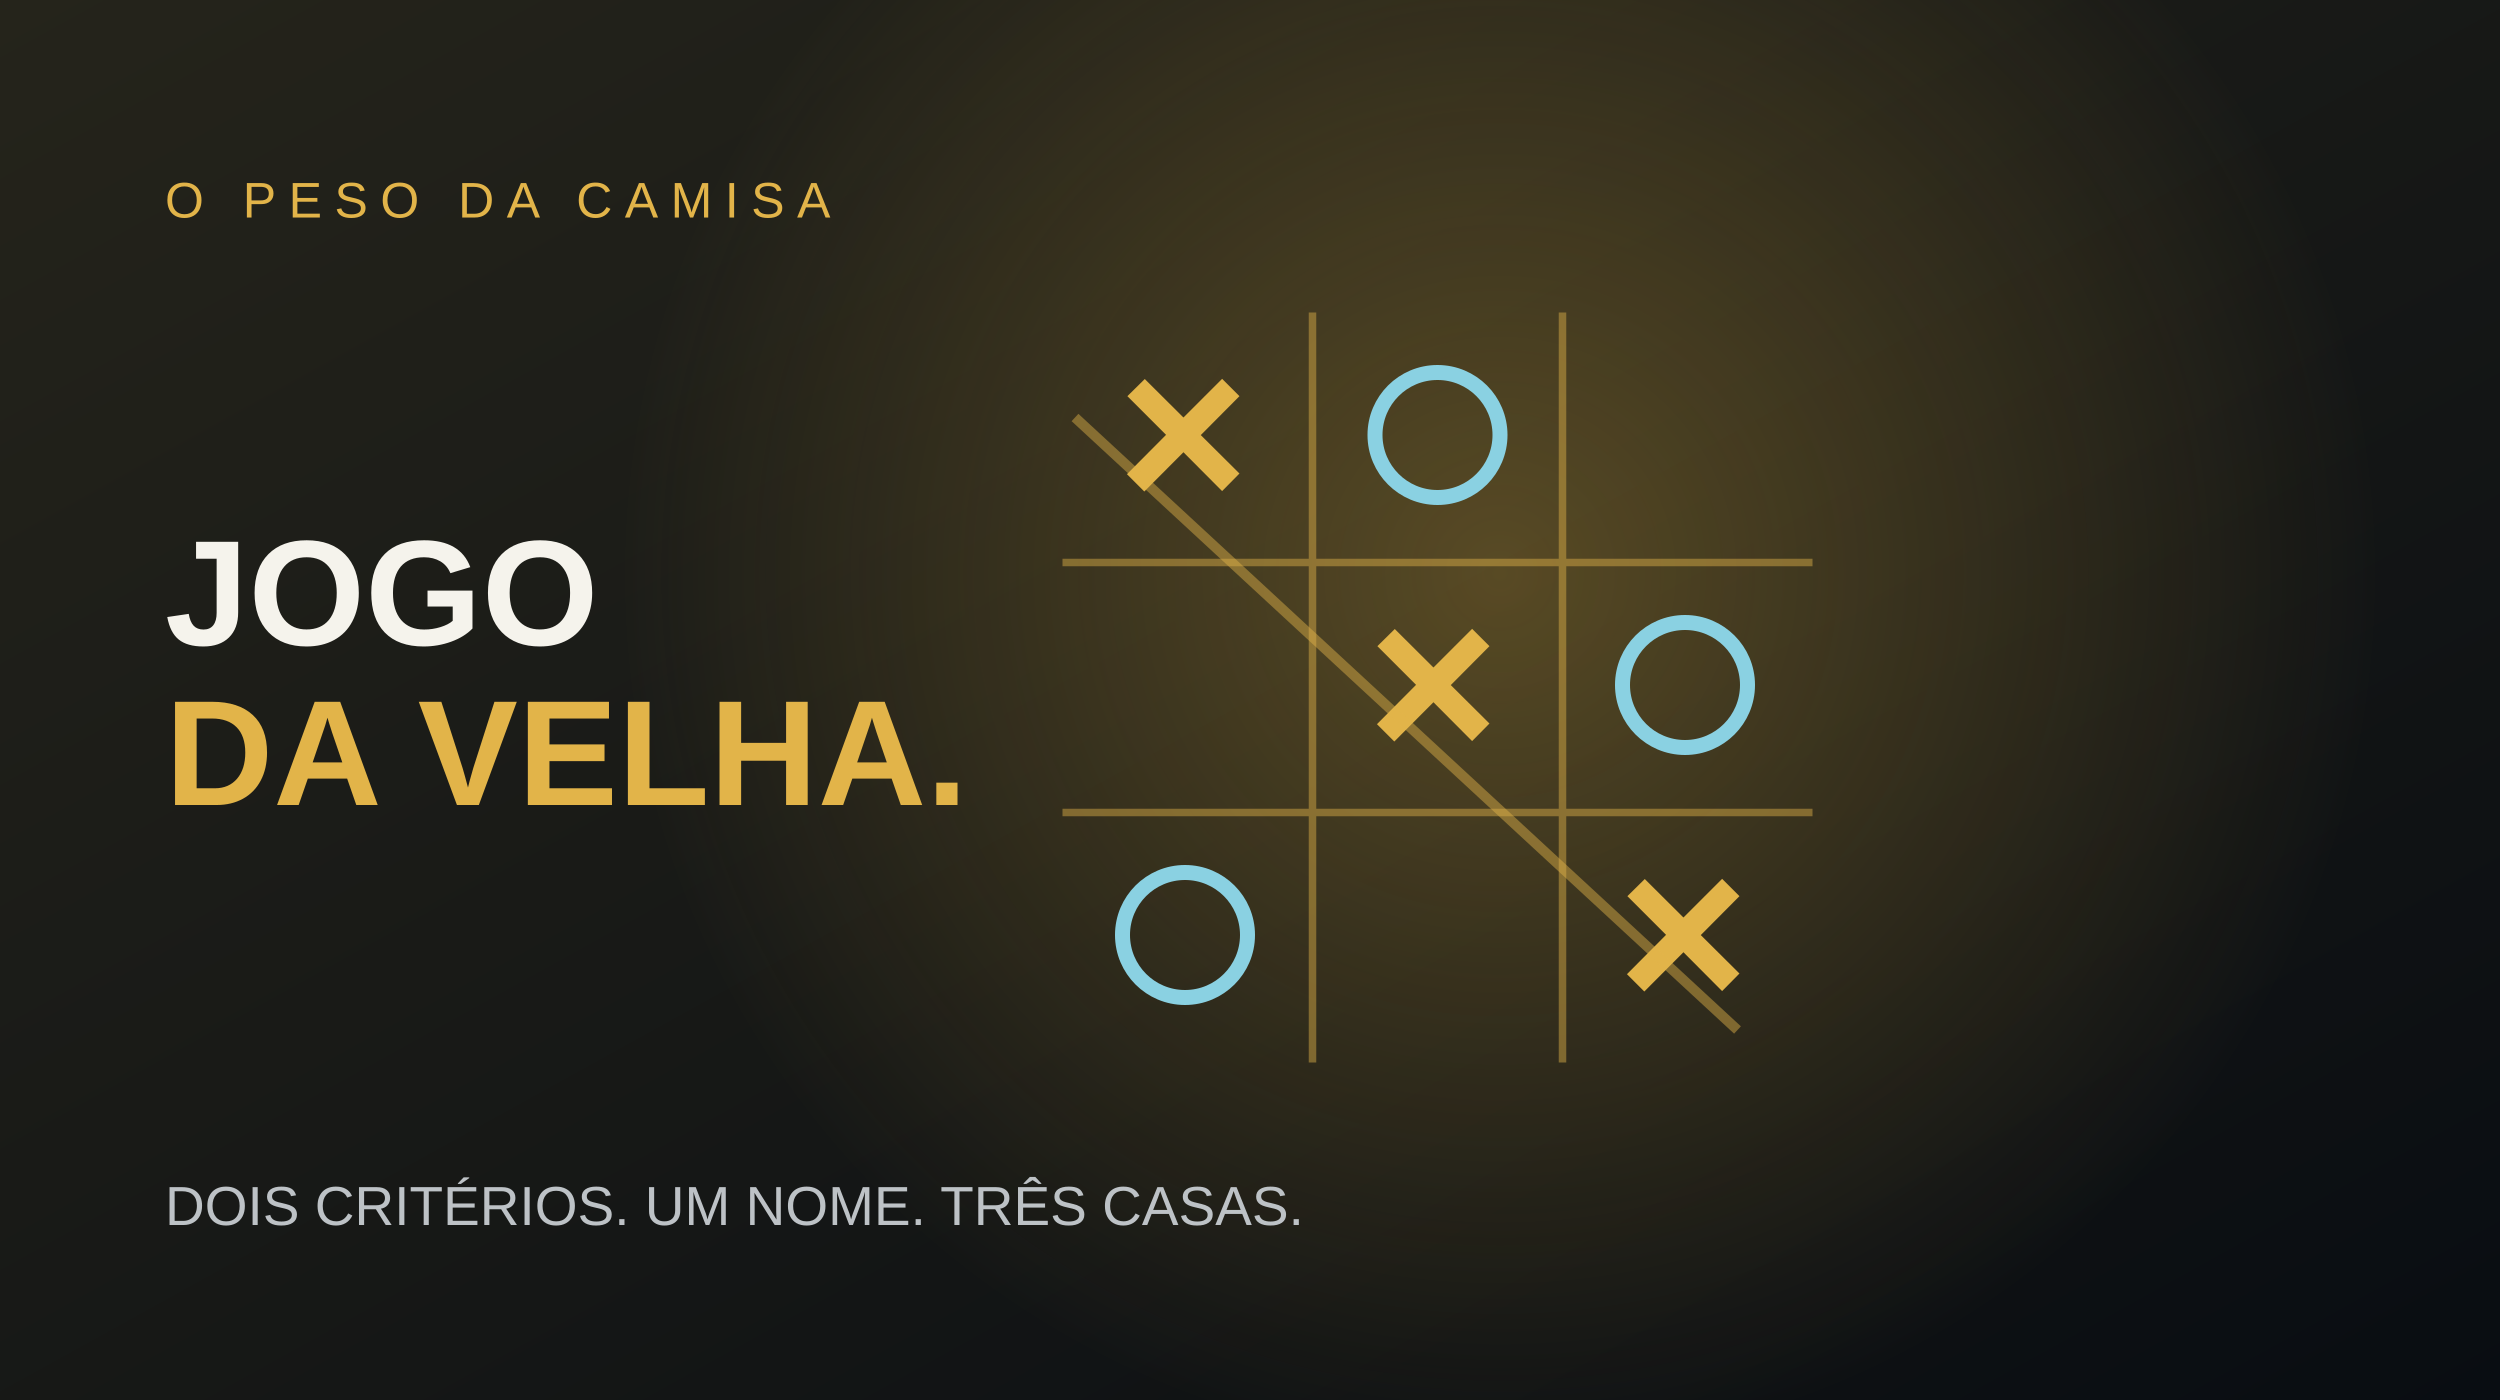
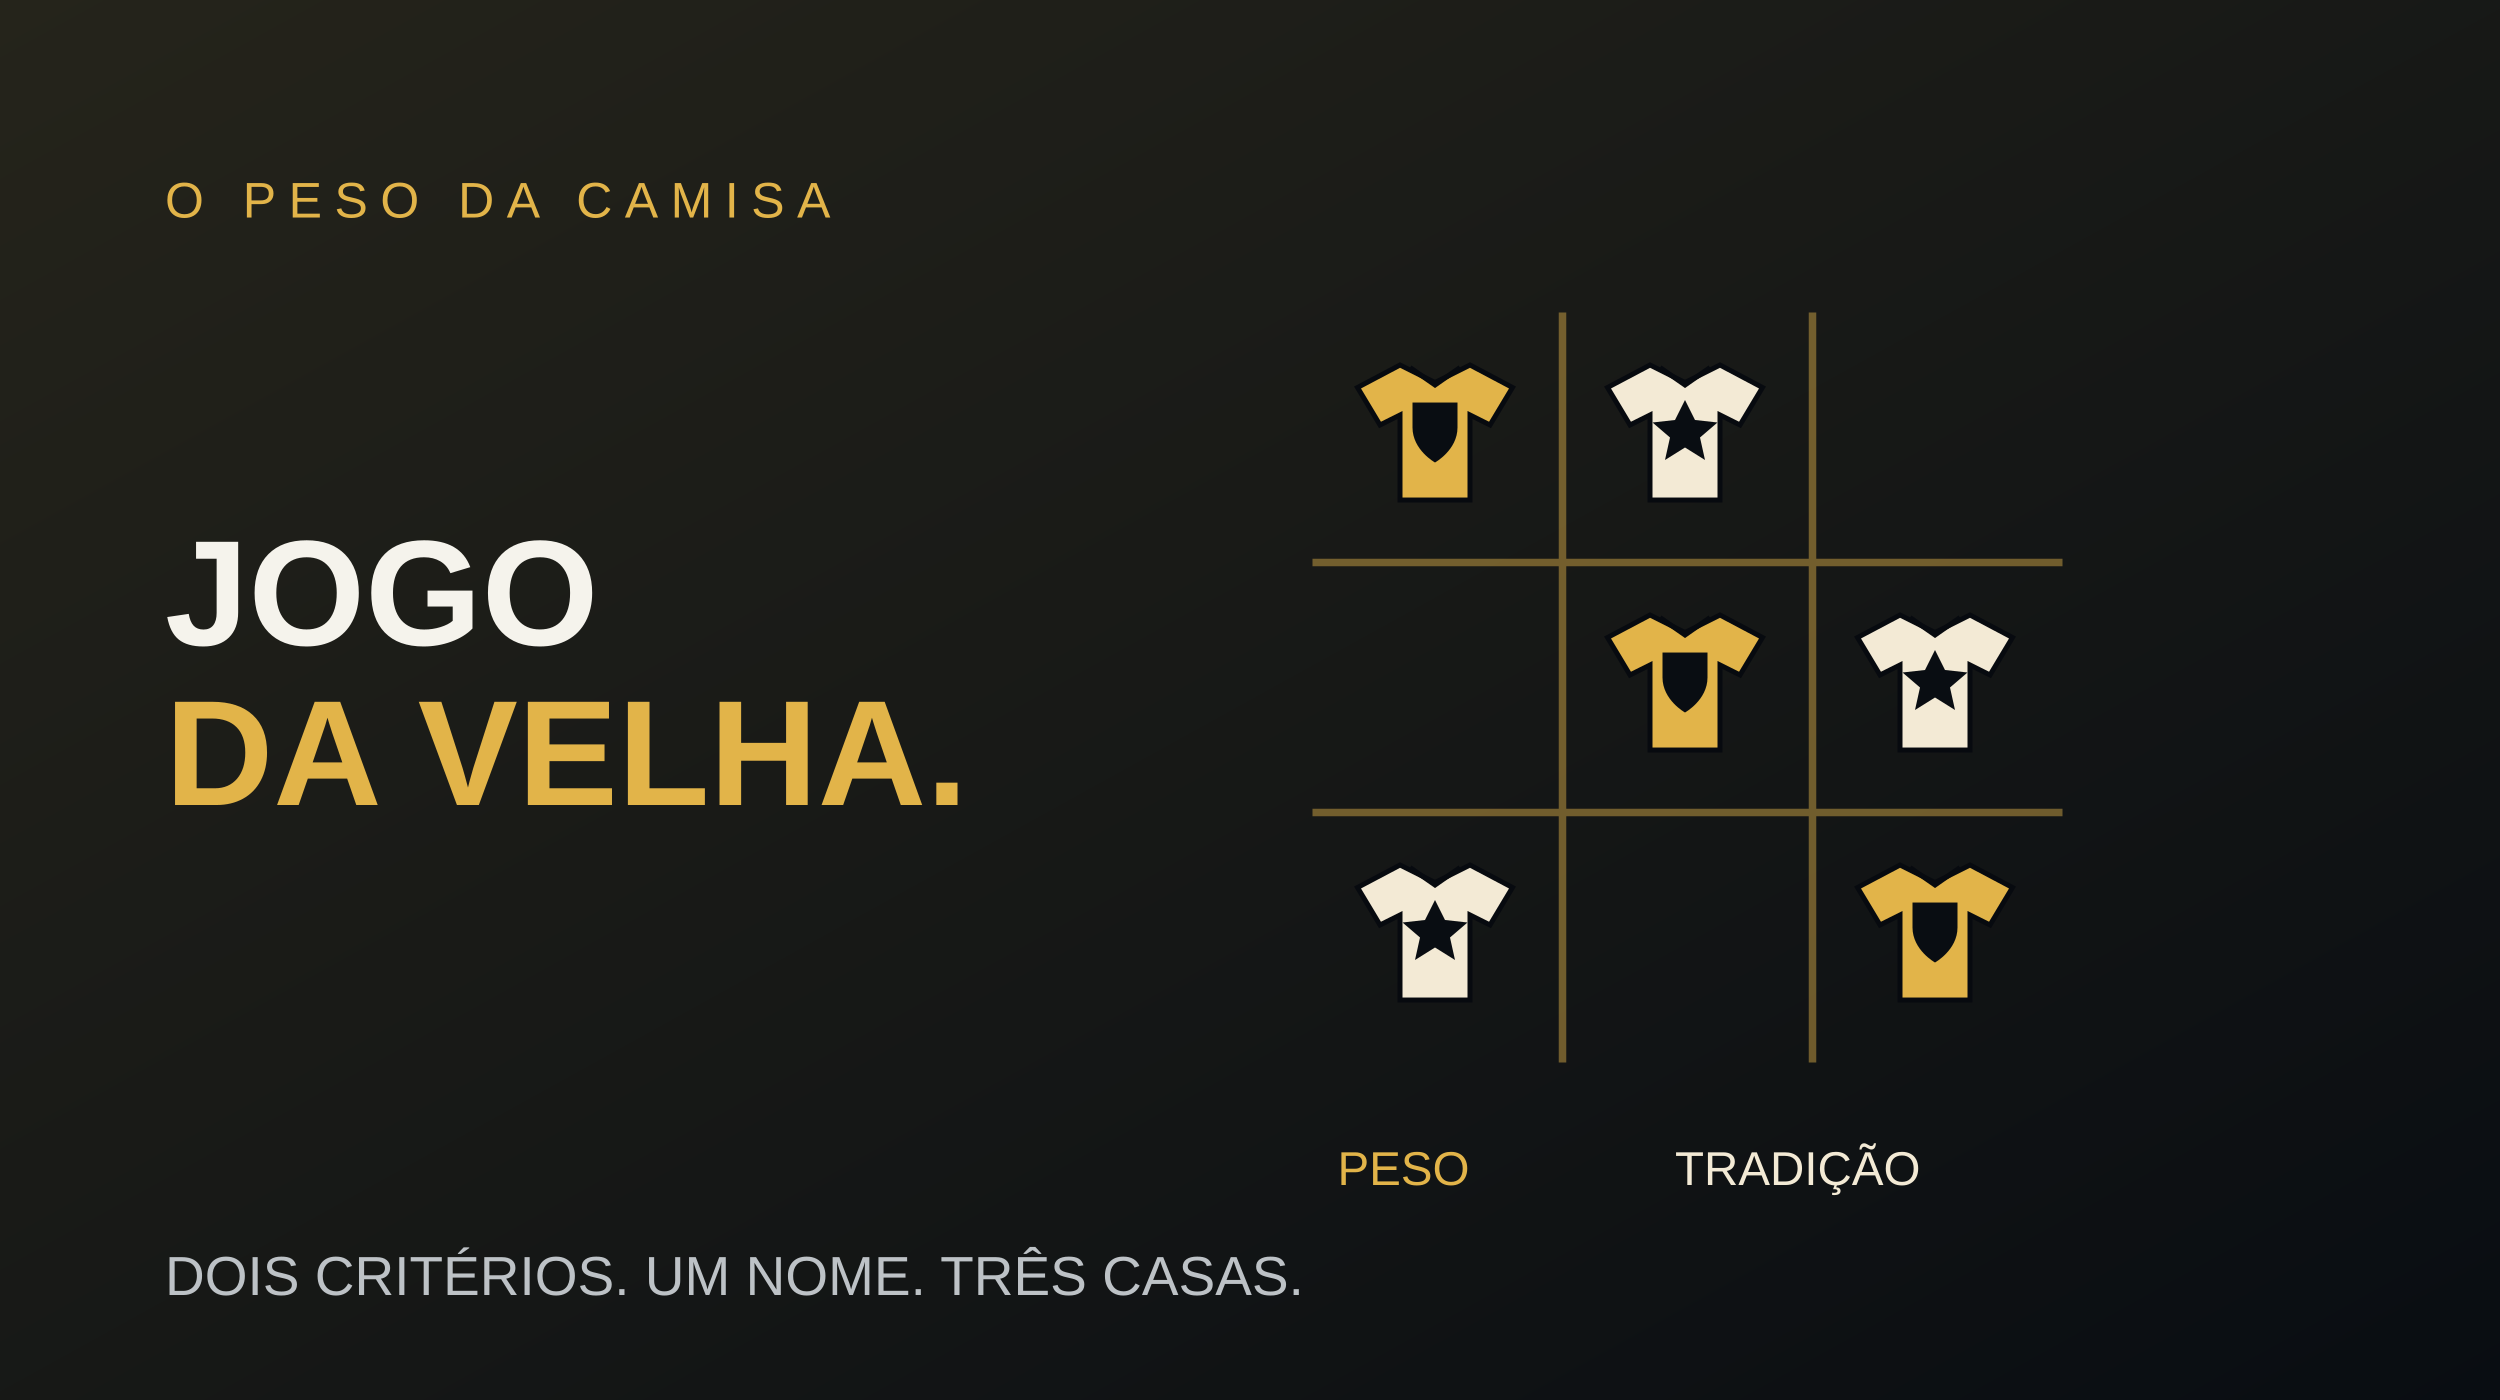
<svg xmlns="http://www.w3.org/2000/svg" viewBox="0 0 1000 560">
  <defs>
    <linearGradient id="bg" x2="1" y2="1">
      <stop stop-color="#25241b" />
      <stop offset="1" stop-color="#090d12" />
    </linearGradient>
-     <radialGradient id="halo">
-       <stop stop-color="#dbae4055" />
-       <stop offset="1" stop-color="#dbae4000" />
-     </radialGradient>
+     <g id="shirt">
+       <path d="m22 9-17 9 9 15 8-4v34h28V29l8 4 9-15-17-9-14 7z" stroke="#070a0f" stroke-width="2" />
+       <path d="m26 10 10 7 10-7" fill="none" stroke="#070a0f" stroke-width="2" />
+     </g>
+     <g id="peso">
+       <use href="#shirt" fill="#e2b449" />
+       <path d="M27 24h18v10c0 9-9 14-9 14s-9-5-9-14z" fill="#090d12" />
+     </g>
+     <g id="tradicao">
+       <use href="#shirt" fill="#f3ead5" />
+       <path d="m36 23 4 8 9 1-7 6 2 9-8-5-8 5 2-9-7-6 9-1z" fill="#090d12" />
+     </g>
  </defs>
  <rect width="1000" height="560" fill="url(#bg)" />
-   <circle cx="600" cy="230" r="350" fill="url(#halo)" />
  <g stroke="#e2b449" stroke-width="3" fill="none" opacity=".45">
-     <path d="M525 125v300m100-300v300M425 225h300m-300 100h300" />
+     <path d="M625 125v300m100-300v300M525 225h300m-300 100h300" />
  </g>
-   <g fill="#e2b449" font-family="Arial,sans-serif" font-weight="bold" font-size="90">
-     <text x="447" y="204">×</text>
-     <text x="547" y="304">×</text>
-     <text x="647" y="404">×</text>
-   </g>
-   <g fill="none" stroke="#8ad1e2" stroke-width="6">
-     <circle cx="575" cy="174" r="25" />
-     <circle cx="474" cy="374" r="25" />
-     <circle cx="674" cy="274" r="25" />
-   </g>
-   <path d="m430 167 265 245" stroke="#e2b449" stroke-width="4" opacity=".45" />
+   <use href="#peso" x="538" y="137" />
+   <use href="#peso" x="638" y="237" />
+   <use href="#peso" x="738" y="337" />
+   <use href="#tradicao" x="638" y="137" />
+   <use href="#tradicao" x="538" y="337" />
+   <use href="#tradicao" x="738" y="237" />
  <text x="66" y="87" font-family="Arial,sans-serif" font-size="20" fill="#e2b449" letter-spacing="5">O PESO DA CAMISA</text>
  <text x="66" y="258" font-family="Arial,sans-serif" font-size="60" fill="#f5f3ec" font-weight="bold">JOGO</text>
  <text x="66" y="322" font-family="Arial,sans-serif" font-size="60" fill="#e2b449" font-weight="bold">DA VELHA.</text>
-   <text x="66" y="490" font-family="Arial,sans-serif" font-size="22" fill="#bdc2c6">DOIS CRITÉRIOS. UM NOME. TRÊS CASAS.</text>
+   <text x="535" y="474" font-family="Arial,sans-serif" font-size="19" fill="#e2b449">PESO</text>
+   <text x="670" y="474" font-family="Arial,sans-serif" font-size="19" fill="#f3ead5">TRADIÇÃO</text>
+   <text x="66" y="518" font-family="Arial,sans-serif" font-size="22" fill="#bdc2c6">DOIS CRITÉRIOS. UM NOME. TRÊS CASAS.</text>
</svg>
